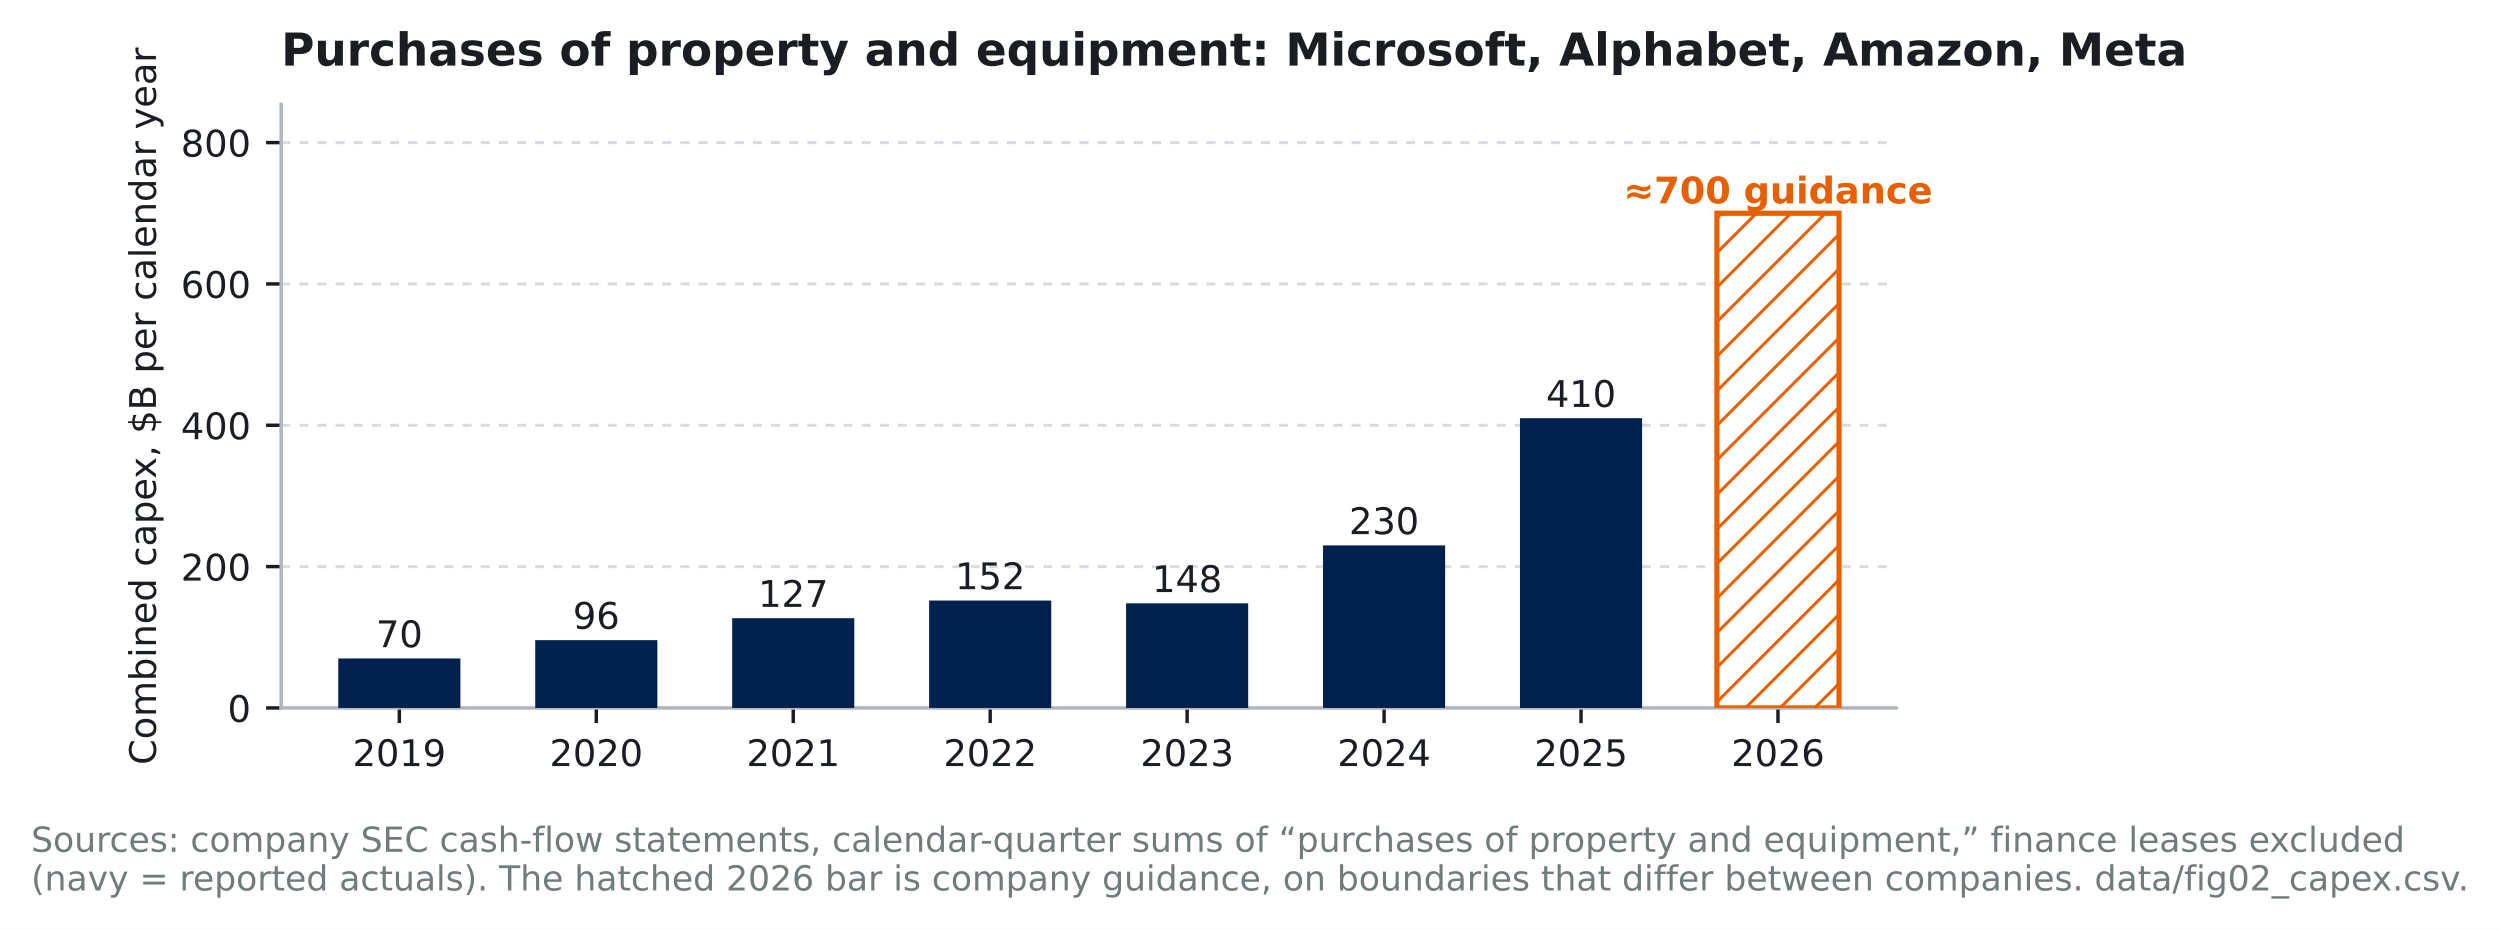
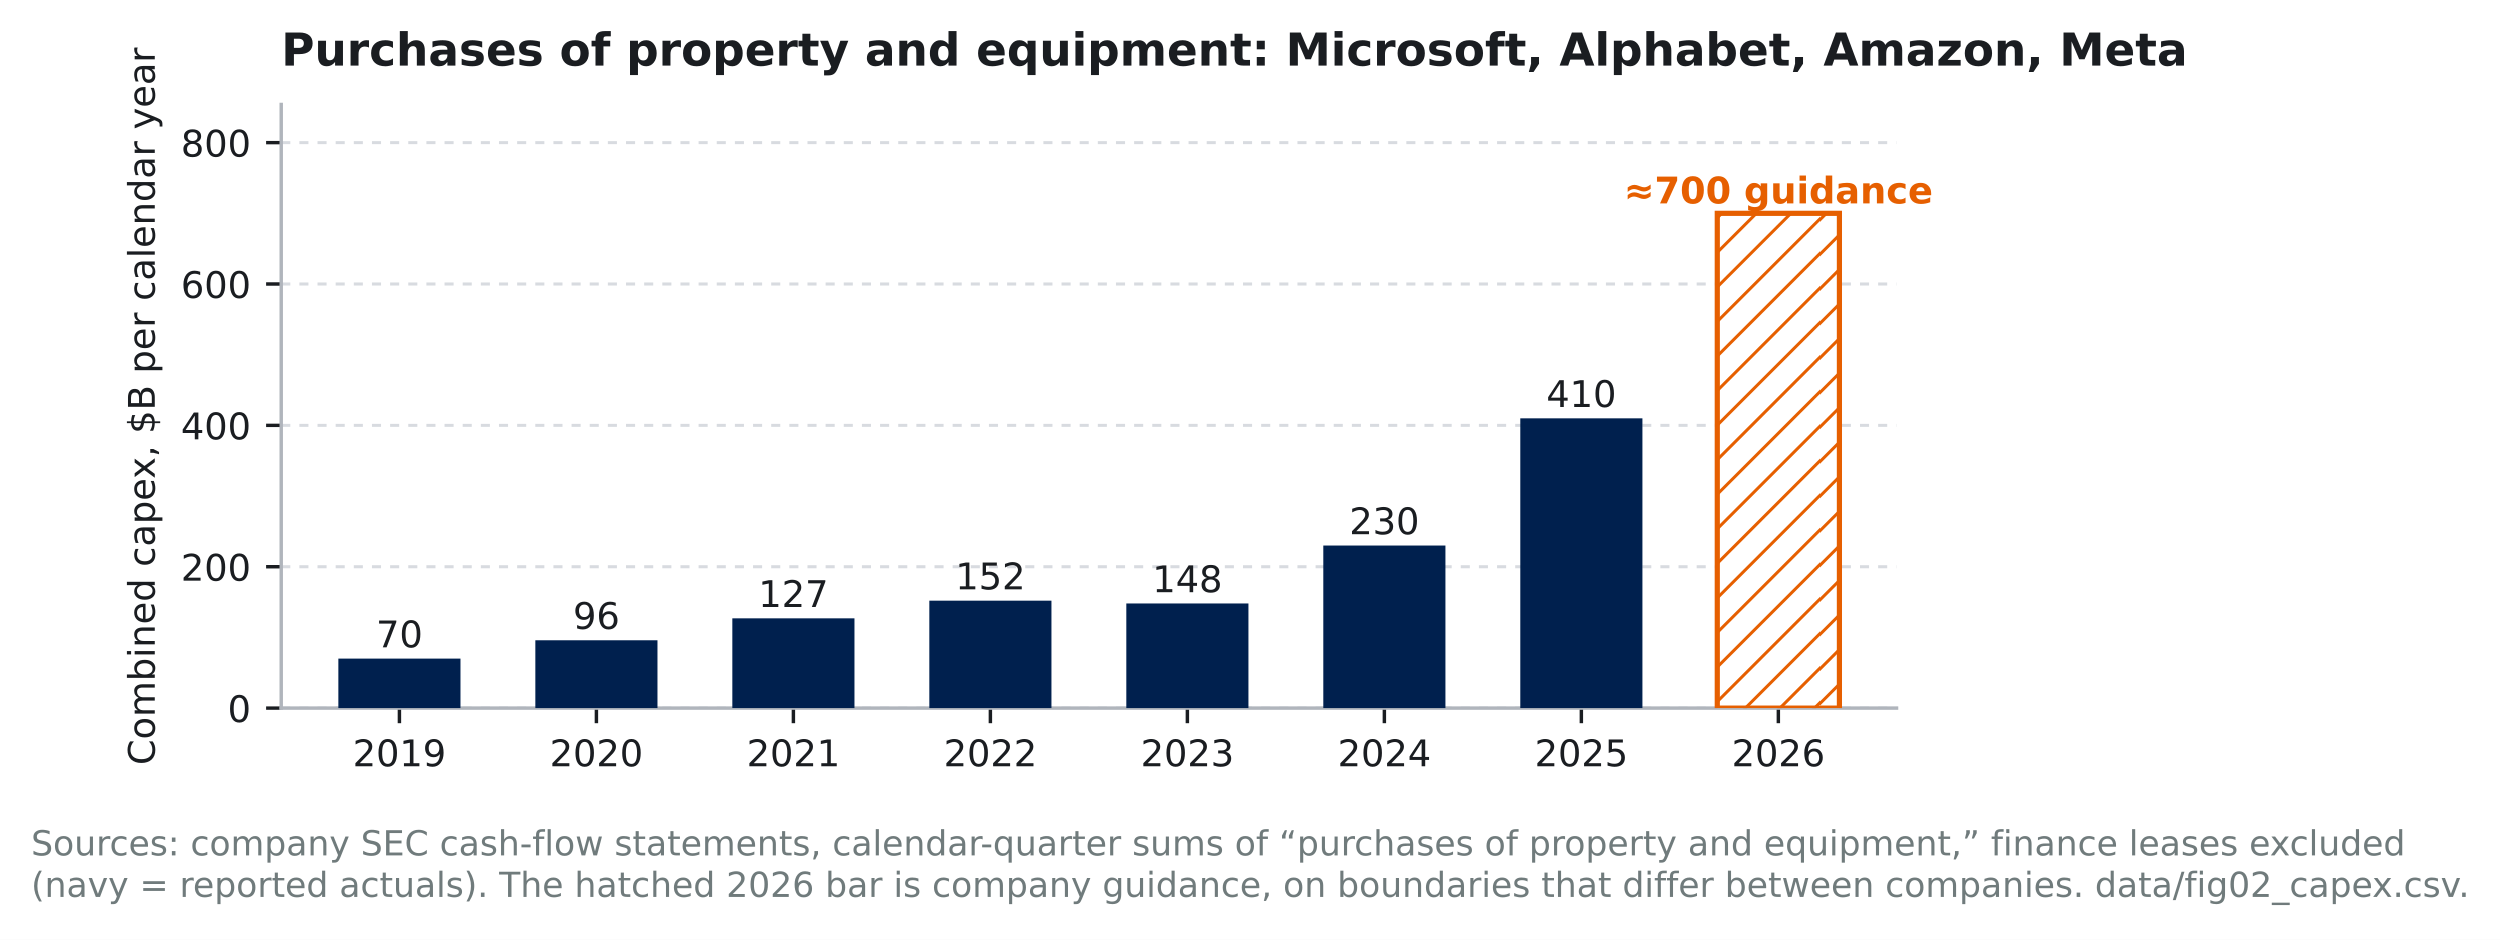
- <svg xmlns="http://www.w3.org/2000/svg" xmlns:xlink="http://www.w3.org/1999/xlink" width="578.736pt" height="215.226pt" viewBox="0 0 578.736 215.226" version="1.1">
+ <svg xmlns="http://www.w3.org/2000/svg" xmlns:xlink="http://www.w3.org/1999/xlink" width="578.617pt" height="217.508pt" viewBox="0 0 578.617 217.508" version="1.1">
  <defs>
    <style type="text/css">*{stroke-linejoin: round; stroke-linecap: butt}</style>
  </defs>
  <g id="figure_1">
    <g id="patch_1">
-       <path d="M 0 215.226  L 578.736 215.226  L 578.736 0  L 0 0  z " style="fill: #ffffff" />
+       <path d="M 0 217.508  L 578.617 217.508  L 578.617 -0  L 0 -0  z " style="fill: #ffffff" />
    </g>
    <g id="axes_1">
      <g id="patch_2">
        <path d="M 65.088 163.887  L 438.948 163.887  L 438.948 24.178  L 65.088 24.178  z " style="fill: #ffffff" />
      </g>
      <g id="matplotlib.axis_1">
        <g id="xtick_1">
          <g id="line2d_1">
            <defs>
-               <path id="mbb40da34ec" d="M 0 0  L 0 3.5  " style="stroke: #1a1d21; stroke-width: 0.8" />
+               <path id="mfd909fa053" d="M 0 0  L 0 3.5  " style="stroke: #1a1d21; stroke-width: 0.8" />
            </defs>
            <g>
-               <use xlink:href="#mbb40da34ec" x="92.444" y="163.887" style="fill: #1a1d21; stroke: #1a1d21; stroke-width: 0.8" />
+               <use xlink:href="#mfd909fa053" x="92.444" y="163.887" style="fill: #1a1d21; stroke: #1a1d21; stroke-width: 0.8" />
            </g>
          </g>
          <g id="text_1">
-             <text style="font-size: 8.5px; font-family: 'DejaVu Sans'; text-anchor: middle; fill: #1a1d21" x="92.444" y="177.346" transform="rotate(-0 92.44361 177.3458)">2019</text>
+             <text style="font-size: 8.5px; font-family: 'DejaVu Sans'; text-anchor: middle; fill: #1a1d21" x="92.444" y="177.345" transform="rotate(-0 92.44361 177.3452)">2019</text>
          </g>
        </g>
        <g id="xtick_2">
          <g id="line2d_2">
            <g>
-               <use xlink:href="#mbb40da34ec" x="138.036" y="163.887" style="fill: #1a1d21; stroke: #1a1d21; stroke-width: 0.8" />
+               <use xlink:href="#mfd909fa053" x="138.036" y="163.887" style="fill: #1a1d21; stroke: #1a1d21; stroke-width: 0.8" />
            </g>
          </g>
          <g id="text_2">
-             <text style="font-size: 8.5px; font-family: 'DejaVu Sans'; text-anchor: middle; fill: #1a1d21" x="138.036" y="177.346" transform="rotate(-0 138.0363 177.3458)">2020</text>
+             <text style="font-size: 8.5px; font-family: 'DejaVu Sans'; text-anchor: middle; fill: #1a1d21" x="138.036" y="177.345" transform="rotate(-0 138.0363 177.3452)">2020</text>
          </g>
        </g>
        <g id="xtick_3">
          <g id="line2d_3">
            <g>
-               <use xlink:href="#mbb40da34ec" x="183.629" y="163.887" style="fill: #1a1d21; stroke: #1a1d21; stroke-width: 0.8" />
+               <use xlink:href="#mfd909fa053" x="183.629" y="163.887" style="fill: #1a1d21; stroke: #1a1d21; stroke-width: 0.8" />
            </g>
          </g>
          <g id="text_3">
-             <text style="font-size: 8.5px; font-family: 'DejaVu Sans'; text-anchor: middle; fill: #1a1d21" x="183.629" y="177.346" transform="rotate(-0 183.629 177.3458)">2021</text>
+             <text style="font-size: 8.5px; font-family: 'DejaVu Sans'; text-anchor: middle; fill: #1a1d21" x="183.629" y="177.345" transform="rotate(-0 183.629 177.3452)">2021</text>
          </g>
        </g>
        <g id="xtick_4">
          <g id="line2d_4">
            <g>
-               <use xlink:href="#mbb40da34ec" x="229.222" y="163.887" style="fill: #1a1d21; stroke: #1a1d21; stroke-width: 0.8" />
+               <use xlink:href="#mfd909fa053" x="229.222" y="163.887" style="fill: #1a1d21; stroke: #1a1d21; stroke-width: 0.8" />
            </g>
          </g>
          <g id="text_4">
-             <text style="font-size: 8.5px; font-family: 'DejaVu Sans'; text-anchor: middle; fill: #1a1d21" x="229.222" y="177.346" transform="rotate(-0 229.2217 177.3458)">2022</text>
+             <text style="font-size: 8.5px; font-family: 'DejaVu Sans'; text-anchor: middle; fill: #1a1d21" x="229.222" y="177.345" transform="rotate(-0 229.2217 177.3452)">2022</text>
          </g>
        </g>
        <g id="xtick_5">
          <g id="line2d_5">
            <g>
-               <use xlink:href="#mbb40da34ec" x="274.814" y="163.887" style="fill: #1a1d21; stroke: #1a1d21; stroke-width: 0.8" />
+               <use xlink:href="#mfd909fa053" x="274.814" y="163.887" style="fill: #1a1d21; stroke: #1a1d21; stroke-width: 0.8" />
            </g>
          </g>
          <g id="text_5">
-             <text style="font-size: 8.5px; font-family: 'DejaVu Sans'; text-anchor: middle; fill: #1a1d21" x="274.814" y="177.346" transform="rotate(-0 274.8143 177.3458)">2023</text>
+             <text style="font-size: 8.5px; font-family: 'DejaVu Sans'; text-anchor: middle; fill: #1a1d21" x="274.814" y="177.345" transform="rotate(-0 274.8143 177.3452)">2023</text>
          </g>
        </g>
        <g id="xtick_6">
          <g id="line2d_6">
            <g>
-               <use xlink:href="#mbb40da34ec" x="320.407" y="163.887" style="fill: #1a1d21; stroke: #1a1d21; stroke-width: 0.8" />
+               <use xlink:href="#mfd909fa053" x="320.407" y="163.887" style="fill: #1a1d21; stroke: #1a1d21; stroke-width: 0.8" />
            </g>
          </g>
          <g id="text_6">
-             <text style="font-size: 8.5px; font-family: 'DejaVu Sans'; text-anchor: middle; fill: #1a1d21" x="320.407" y="177.346" transform="rotate(-0 320.407 177.3458)">2024</text>
+             <text style="font-size: 8.5px; font-family: 'DejaVu Sans'; text-anchor: middle; fill: #1a1d21" x="320.407" y="177.345" transform="rotate(-0 320.407 177.3452)">2024</text>
          </g>
        </g>
        <g id="xtick_7">
          <g id="line2d_7">
            <g>
-               <use xlink:href="#mbb40da34ec" x="366" y="163.887" style="fill: #1a1d21; stroke: #1a1d21; stroke-width: 0.8" />
+               <use xlink:href="#mfd909fa053" x="366" y="163.887" style="fill: #1a1d21; stroke: #1a1d21; stroke-width: 0.8" />
            </g>
          </g>
          <g id="text_7">
-             <text style="font-size: 8.5px; font-family: 'DejaVu Sans'; text-anchor: middle; fill: #1a1d21" x="366" y="177.346" transform="rotate(-0 365.9997 177.3458)">2025</text>
+             <text style="font-size: 8.5px; font-family: 'DejaVu Sans'; text-anchor: middle; fill: #1a1d21" x="366" y="177.345" transform="rotate(-0 365.9997 177.3452)">2025</text>
          </g>
        </g>
        <g id="xtick_8">
          <g id="line2d_8">
            <g>
-               <use xlink:href="#mbb40da34ec" x="411.592" y="163.887" style="fill: #1a1d21; stroke: #1a1d21; stroke-width: 0.8" />
+               <use xlink:href="#mfd909fa053" x="411.592" y="163.887" style="fill: #1a1d21; stroke: #1a1d21; stroke-width: 0.8" />
            </g>
          </g>
          <g id="text_8">
-             <text style="font-size: 8.5px; font-family: 'DejaVu Sans'; text-anchor: middle; fill: #1a1d21" x="411.592" y="177.346" transform="rotate(-0 411.5924 177.3458)">2026</text>
+             <text style="font-size: 8.5px; font-family: 'DejaVu Sans'; text-anchor: middle; fill: #1a1d21" x="411.592" y="177.345" transform="rotate(-0 411.5924 177.3452)">2026</text>
          </g>
        </g>
      </g>
      <g id="matplotlib.axis_2">
        <g id="ytick_1">
          <g id="line2d_9">
-             <path d="M 65.088 163.887  L 438.948 163.887  " clip-path="url(#p2ce9120204)" style="fill: none; stroke-dasharray: 2.1,2.1; stroke-dashoffset: 0; stroke: #d8dbe0; stroke-width: 0.7" />
+             <path d="M 65.088 163.887  L 438.948 163.887  " clip-path="url(#p5c436b9546)" style="fill: none; stroke-dasharray: 2.1,2.1; stroke-dashoffset: 0; stroke: #d8dbe0; stroke-width: 0.7" />
          </g>
          <g id="line2d_10">
            <defs>
-               <path id="mcb421b19f9" d="M 0 0  L -3.5 0  " style="stroke: #1a1d21; stroke-width: 0.8" />
+               <path id="m869c25de1d" d="M 0 0  L -3.5 0  " style="stroke: #1a1d21; stroke-width: 0.8" />
            </defs>
            <g>
-               <use xlink:href="#mcb421b19f9" x="65.088" y="163.887" style="fill: #1a1d21; stroke: #1a1d21; stroke-width: 0.8" />
+               <use xlink:href="#m869c25de1d" x="65.088" y="163.887" style="fill: #1a1d21; stroke: #1a1d21; stroke-width: 0.8" />
            </g>
          </g>
          <g id="text_9">
-             <text style="font-size: 8.5px; font-family: 'DejaVu Sans'; text-anchor: end; fill: #1a1d21" x="58.088" y="167.116" transform="rotate(-0 58.088 167.1165)">0</text>
+             <text style="font-size: 8.5px; font-family: 'DejaVu Sans'; text-anchor: end; fill: #1a1d21" x="58.088" y="167.116" transform="rotate(-0 58.088 167.1162)">0</text>
          </g>
        </g>
        <g id="ytick_2">
          <g id="line2d_11">
-             <path d="M 65.088 131.168  L 438.948 131.168  " clip-path="url(#p2ce9120204)" style="fill: none; stroke-dasharray: 2.1,2.1; stroke-dashoffset: 0; stroke: #d8dbe0; stroke-width: 0.7" />
+             <path d="M 65.088 131.168  L 438.948 131.168  " clip-path="url(#p5c436b9546)" style="fill: none; stroke-dasharray: 2.1,2.1; stroke-dashoffset: 0; stroke: #d8dbe0; stroke-width: 0.7" />
          </g>
          <g id="line2d_12">
            <g>
-               <use xlink:href="#mcb421b19f9" x="65.088" y="131.168" style="fill: #1a1d21; stroke: #1a1d21; stroke-width: 0.8" />
+               <use xlink:href="#m869c25de1d" x="65.088" y="131.168" style="fill: #1a1d21; stroke: #1a1d21; stroke-width: 0.8" />
            </g>
          </g>
          <g id="text_10">
-             <text style="font-size: 8.5px; font-family: 'DejaVu Sans'; text-anchor: end; fill: #1a1d21" x="58.088" y="134.398" transform="rotate(-0 58.088 134.3978)">200</text>
+             <text style="font-size: 8.5px; font-family: 'DejaVu Sans'; text-anchor: end; fill: #1a1d21" x="58.088" y="134.397" transform="rotate(-0 58.088 134.3975)">200</text>
          </g>
        </g>
        <g id="ytick_3">
          <g id="line2d_13">
-             <path d="M 65.088 98.45  L 438.948 98.45  " clip-path="url(#p2ce9120204)" style="fill: none; stroke-dasharray: 2.1,2.1; stroke-dashoffset: 0; stroke: #d8dbe0; stroke-width: 0.7" />
+             <path d="M 65.088 98.45  L 438.948 98.45  " clip-path="url(#p5c436b9546)" style="fill: none; stroke-dasharray: 2.1,2.1; stroke-dashoffset: 0; stroke: #d8dbe0; stroke-width: 0.7" />
          </g>
          <g id="line2d_14">
            <g>
-               <use xlink:href="#mcb421b19f9" x="65.088" y="98.45" style="fill: #1a1d21; stroke: #1a1d21; stroke-width: 0.8" />
+               <use xlink:href="#m869c25de1d" x="65.088" y="98.45" style="fill: #1a1d21; stroke: #1a1d21; stroke-width: 0.8" />
            </g>
          </g>
          <g id="text_11">
-             <text style="font-size: 8.5px; font-family: 'DejaVu Sans'; text-anchor: end; fill: #1a1d21" x="58.088" y="101.679" transform="rotate(-0 58.088 101.6791)">400</text>
+             <text style="font-size: 8.5px; font-family: 'DejaVu Sans'; text-anchor: end; fill: #1a1d21" x="58.088" y="101.679" transform="rotate(-0 58.088 101.6788)">400</text>
          </g>
        </g>
        <g id="ytick_4">
          <g id="line2d_15">
-             <path d="M 65.088 65.731  L 438.948 65.731  " clip-path="url(#p2ce9120204)" style="fill: none; stroke-dasharray: 2.1,2.1; stroke-dashoffset: 0; stroke: #d8dbe0; stroke-width: 0.7" />
+             <path d="M 65.088 65.731  L 438.948 65.731  " clip-path="url(#p5c436b9546)" style="fill: none; stroke-dasharray: 2.1,2.1; stroke-dashoffset: 0; stroke: #d8dbe0; stroke-width: 0.7" />
          </g>
          <g id="line2d_16">
            <g>
-               <use xlink:href="#mcb421b19f9" x="65.088" y="65.731" style="fill: #1a1d21; stroke: #1a1d21; stroke-width: 0.8" />
+               <use xlink:href="#m869c25de1d" x="65.088" y="65.731" style="fill: #1a1d21; stroke: #1a1d21; stroke-width: 0.8" />
            </g>
          </g>
          <g id="text_12">
-             <text style="font-size: 8.5px; font-family: 'DejaVu Sans'; text-anchor: end; fill: #1a1d21" x="58.088" y="68.96" transform="rotate(-0 58.088 68.96043)">600</text>
+             <text style="font-size: 8.5px; font-family: 'DejaVu Sans'; text-anchor: end; fill: #1a1d21" x="58.088" y="68.96" transform="rotate(-0 58.088 68.9601)">600</text>
          </g>
        </g>
        <g id="ytick_5">
          <g id="line2d_17">
-             <path d="M 65.088 33.012  L 438.948 33.012  " clip-path="url(#p2ce9120204)" style="fill: none; stroke-dasharray: 2.1,2.1; stroke-dashoffset: 0; stroke: #d8dbe0; stroke-width: 0.7" />
+             <path d="M 65.088 33.012  L 438.948 33.012  " clip-path="url(#p5c436b9546)" style="fill: none; stroke-dasharray: 2.1,2.1; stroke-dashoffset: 0; stroke: #d8dbe0; stroke-width: 0.7" />
          </g>
          <g id="line2d_18">
            <g>
-               <use xlink:href="#mcb421b19f9" x="65.088" y="33.012" style="fill: #1a1d21; stroke: #1a1d21; stroke-width: 0.8" />
+               <use xlink:href="#m869c25de1d" x="65.088" y="33.012" style="fill: #1a1d21; stroke: #1a1d21; stroke-width: 0.8" />
            </g>
          </g>
          <g id="text_13">
-             <text style="font-size: 8.5px; font-family: 'DejaVu Sans'; text-anchor: end; fill: #1a1d21" x="58.088" y="36.242" transform="rotate(-0 58.088 36.24174)">800</text>
+             <text style="font-size: 8.5px; font-family: 'DejaVu Sans'; text-anchor: end; fill: #1a1d21" x="58.088" y="36.241" transform="rotate(-0 58.088 36.24141)">800</text>
          </g>
        </g>
        <g id="text_14">
-           <text style="font-size: 8.5px; font-family: 'DejaVu Sans'; text-anchor: middle; fill: #1a1d21" x="36.096" y="94.033" transform="rotate(-90 36.09589 94.03276)">Combined capex, $B per calendar year</text>
+           <text style="font-size: 8.5px; font-family: 'DejaVu Sans'; text-anchor: middle; fill: #1a1d21" x="35.822" y="94.033" transform="rotate(-90 35.82163 94.03276)">Combined capex, $B per calendar year</text>
        </g>
      </g>
      <g id="patch_3">
        <path d="M 65.088 163.887  L 65.088 24.178  " style="fill: none; stroke: #b0b5bc; stroke-width: 0.8; stroke-linejoin: miter; stroke-linecap: square" />
      </g>
      <g id="patch_4">
        <path d="M 65.088 163.887  L 438.948 163.887  " style="fill: none; stroke: #b0b5bc; stroke-width: 0.8; stroke-linejoin: miter; stroke-linecap: square" />
      </g>
      <g id="patch_5">
-         <path d="M 78.31 163.887  L 106.577 163.887  L 106.577 152.436  L 78.31 152.436  z " clip-path="url(#p2ce9120204)" style="fill: #00204e" />
+         <path d="M 78.31 163.887  L 106.577 163.887  L 106.577 152.436  L 78.31 152.436  z " clip-path="url(#p5c436b9546)" style="fill: #00204e" />
      </g>
      <g id="text_15">
        <text style="font-size: 8.5px; font-family: 'DejaVu Sans'; text-anchor: middle; fill: #1a1d21" x="92.444" y="149.818" transform="rotate(-0 92.44361 149.8181)">70</text>
      </g>
      <g id="patch_6">
-         <path d="M 123.903 163.887  L 152.17 163.887  L 152.17 148.182  L 123.903 148.182  z " clip-path="url(#p2ce9120204)" style="fill: #00204e" />
+         <path d="M 123.903 163.887  L 152.17 163.887  L 152.17 148.182  L 123.903 148.182  z " clip-path="url(#p5c436b9546)" style="fill: #00204e" />
      </g>
      <g id="text_16">
        <text style="font-size: 8.5px; font-family: 'DejaVu Sans'; text-anchor: middle; fill: #1a1d21" x="138.036" y="145.565" transform="rotate(-0 138.0363 145.5647)">96</text>
      </g>
      <g id="patch_7">
-         <path d="M 169.495 163.887  L 197.763 163.887  L 197.763 143.111  L 169.495 143.111  z " clip-path="url(#p2ce9120204)" style="fill: #00204e" />
+         <path d="M 169.495 163.887  L 197.763 163.887  L 197.763 143.111  L 169.495 143.111  z " clip-path="url(#p5c436b9546)" style="fill: #00204e" />
      </g>
      <g id="text_17">
        <text style="font-size: 8.5px; font-family: 'DejaVu Sans'; text-anchor: middle; fill: #1a1d21" x="183.629" y="140.493" transform="rotate(-0 183.629 140.4933)">127</text>
      </g>
      <g id="patch_8">
-         <path d="M 215.088 163.887  L 243.355 163.887  L 243.355 139.021  L 215.088 139.021  z " clip-path="url(#p2ce9120204)" style="fill: #00204e" />
+         <path d="M 215.088 163.887  L 243.355 163.887  L 243.355 139.021  L 215.088 139.021  z " clip-path="url(#p5c436b9546)" style="fill: #00204e" />
      </g>
      <g id="text_18">
        <text style="font-size: 8.5px; font-family: 'DejaVu Sans'; text-anchor: middle; fill: #1a1d21" x="229.222" y="136.403" transform="rotate(-0 229.2217 136.4035)">152</text>
      </g>
      <g id="patch_9">
-         <path d="M 260.681 163.887  L 288.948 163.887  L 288.948 139.675  L 260.681 139.675  z " clip-path="url(#p2ce9120204)" style="fill: #00204e" />
+         <path d="M 260.681 163.887  L 288.948 163.887  L 288.948 139.675  L 260.681 139.675  z " clip-path="url(#p5c436b9546)" style="fill: #00204e" />
      </g>
      <g id="text_19">
        <text style="font-size: 8.5px; font-family: 'DejaVu Sans'; text-anchor: middle; fill: #1a1d21" x="274.814" y="137.058" transform="rotate(-0 274.8143 137.0578)">148</text>
      </g>
      <g id="patch_10">
-         <path d="M 306.273 163.887  L 334.541 163.887  L 334.541 126.261  L 306.273 126.261  z " clip-path="url(#p2ce9120204)" style="fill: #00204e" />
+         <path d="M 306.273 163.887  L 334.541 163.887  L 334.541 126.261  L 306.273 126.261  z " clip-path="url(#p5c436b9546)" style="fill: #00204e" />
      </g>
      <g id="text_20">
        <text style="font-size: 8.5px; font-family: 'DejaVu Sans'; text-anchor: middle; fill: #1a1d21" x="320.407" y="123.643" transform="rotate(-0 320.407 123.6432)">230</text>
      </g>
      <g id="patch_11">
-         <path d="M 351.866 163.887  L 380.133 163.887  L 380.133 96.814  L 351.866 96.814  z " clip-path="url(#p2ce9120204)" style="fill: #00204e" />
+         <path d="M 351.866 163.887  L 380.133 163.887  L 380.133 96.814  L 351.866 96.814  z " clip-path="url(#p5c436b9546)" style="fill: #00204e" />
      </g>
      <g id="text_21">
        <text style="font-size: 8.5px; font-family: 'DejaVu Sans'; text-anchor: middle; fill: #1a1d21" x="366" y="94.196" transform="rotate(-0 365.9997 94.19635)">410</text>
      </g>
      <g id="patch_12">
-         <path d="M 397.459 163.887  L 425.726 163.887  L 425.726 49.372  L 397.459 49.372  z " clip-path="url(#p2ce9120204)" style="fill: url(#ha7b88f8c7f); stroke: #e65f00; stroke-width: 1.2; stroke-linejoin: miter" />
+         <path d="M 397.459 163.887  L 425.726 163.887  L 425.726 49.372  L 397.459 49.372  z " clip-path="url(#p5c436b9546)" style="fill: url(#h1a7441821a); stroke: #e65f00; stroke-width: 1.2; stroke-linejoin: miter" />
      </g>
      <g id="text_22">
        <text style="font-weight: 700; font-size: 8.5px; font-family: 'DejaVu Sans'; text-anchor: middle; fill: #e65f00" x="411.592" y="47.081" transform="rotate(-0 411.5924 47.08144)">≈700 guidance</text>
      </g>
      <g id="text_23">
        <text style="font-weight: 700; font-size: 10.5px; font-family: 'DejaVu Sans'; text-anchor: start; fill: #1a1d21" x="65.088" y="15.178" transform="rotate(-0 65.088 15.17836)">Purchases of property and equipment: Microsoft, Alphabet, Amazon, Meta</text>
      </g>
    </g>
    <g id="text_24">
-       <text style="font-size: 8px; font-family: 'DejaVu Sans'; fill: #707b7c" transform="translate(7.2 197.1819)">Sources: company SEC cash-flow statements, calendar-quarter sums of “purchases of property and equipment,” finance leases excluded</text>
-       <text style="font-size: 8px; font-family: 'DejaVu Sans'; fill: #707b7c" transform="translate(7.2 206.1402)">(navy = reported actuals). The hatched 2026 bar is company guidance, on boundaries that differ between companies. data/fig02_capex.csv.</text>
+       <text style="font-size: 8px; font-family: 'DejaVu Sans'; fill: #707b7c" transform="translate(7.2 197.9827)">Sources: company SEC cash-flow statements, calendar-quarter sums of “purchases of property and equipment,” finance leases excluded</text>
+       <text style="font-size: 8px; font-family: 'DejaVu Sans'; fill: #707b7c" transform="translate(7.2 207.5849)">(navy = reported actuals). The hatched 2026 bar is company guidance, on boundaries that differ between companies. data/fig02_capex.csv.</text>
    </g>
  </g>
  <defs>
-     <clipPath id="p2ce9120204">
+     <clipPath id="p5c436b9546">
      <rect x="65.088" y="24.178" width="373.86" height="139.709" />
    </clipPath>
  </defs>
  <defs>
-     <pattern id="ha7b88f8c7f" patternUnits="userSpaceOnUse" x="0" y="0" width="72" height="72">
+     <pattern id="h1a7441821a" patternUnits="userSpaceOnUse" x="0" y="0" width="72" height="72">
      <rect x="0" y="0" width="73" height="73" fill="#ffffff" />
      <path d="M -36 36  L 36 -36  M -32 40  L 40 -32  M -28 44  L 44 -28  M -24 48  L 48 -24  M -20 52  L 52 -20  M -16 56  L 56 -16  M -12 60  L 60 -12  M -8 64  L 64 -8  M -4 68  L 68 -4  M 0 72  L 72 0  M 4 76  L 76 4  M 8 80  L 80 8  M 12 84  L 84 12  M 16 88  L 88 16  M 20 92  L 92 20  M 24 96  L 96 24  M 28 100  L 100 28  M 32 104  L 104 32  M 36 108  L 108 36  " style="fill: #e65f00; stroke: #e65f00; stroke-width: 0.7; stroke-linecap: butt; stroke-linejoin: miter" />
    </pattern>
  </defs>
</svg>
